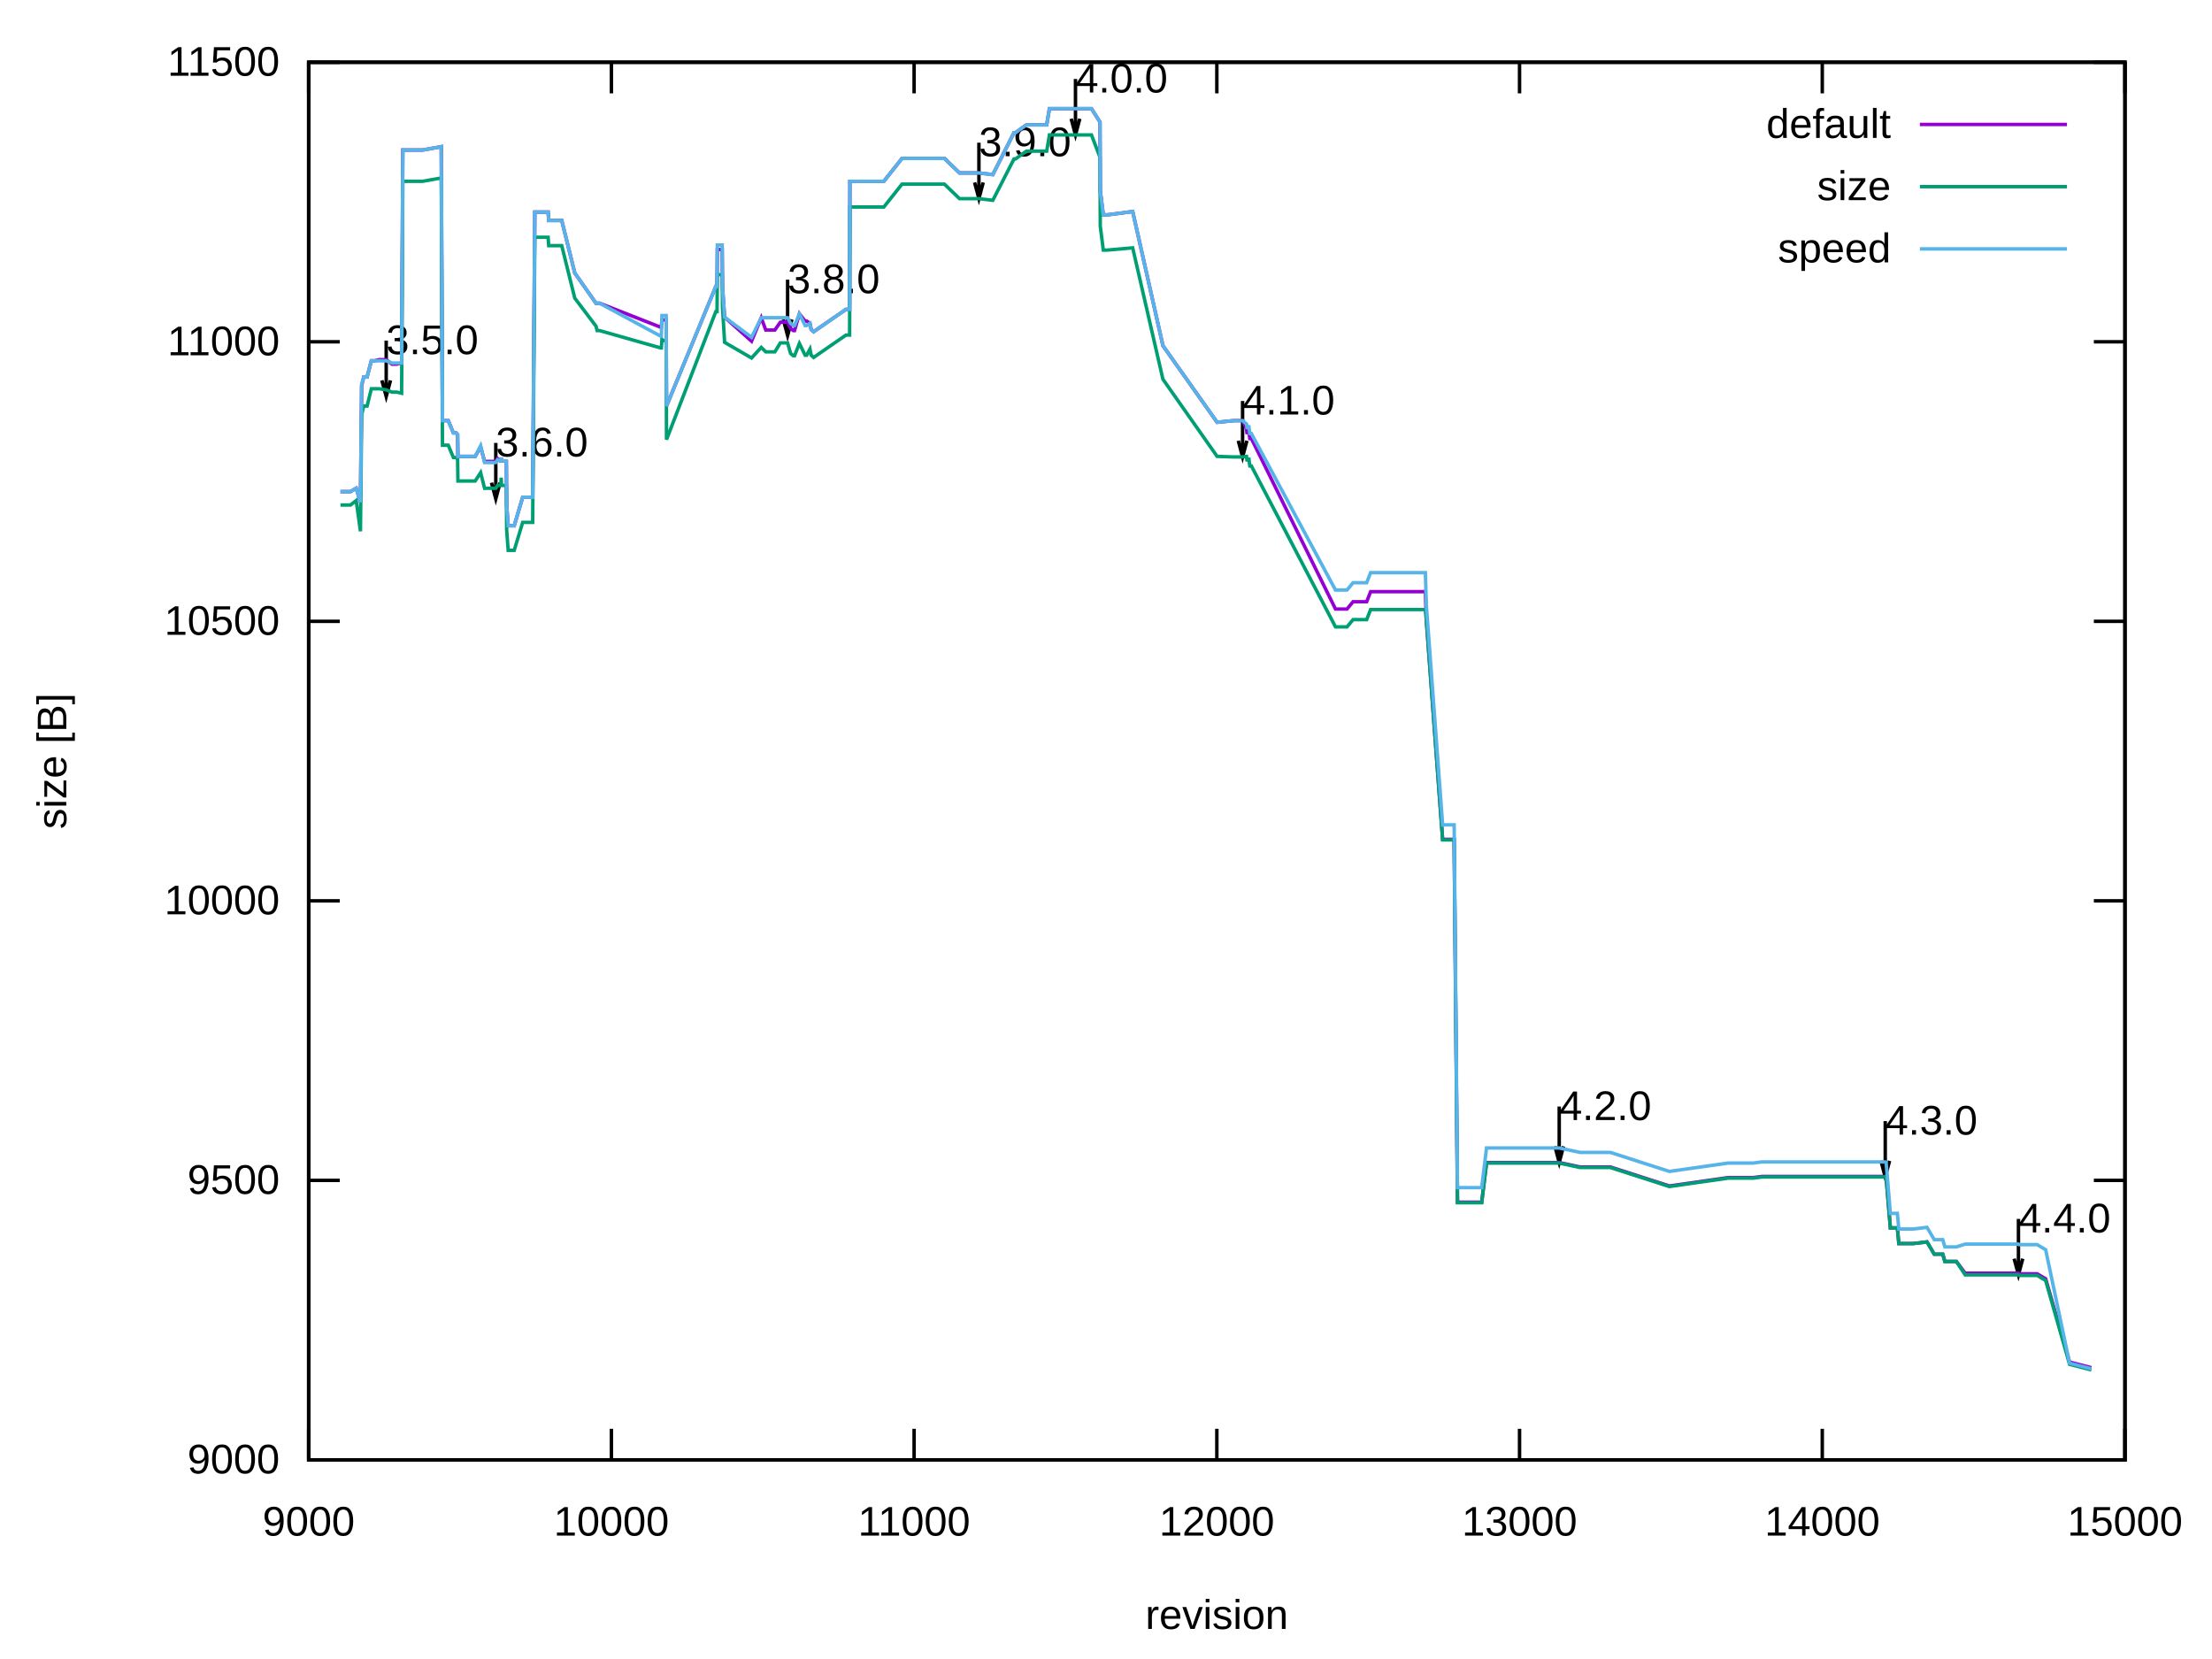
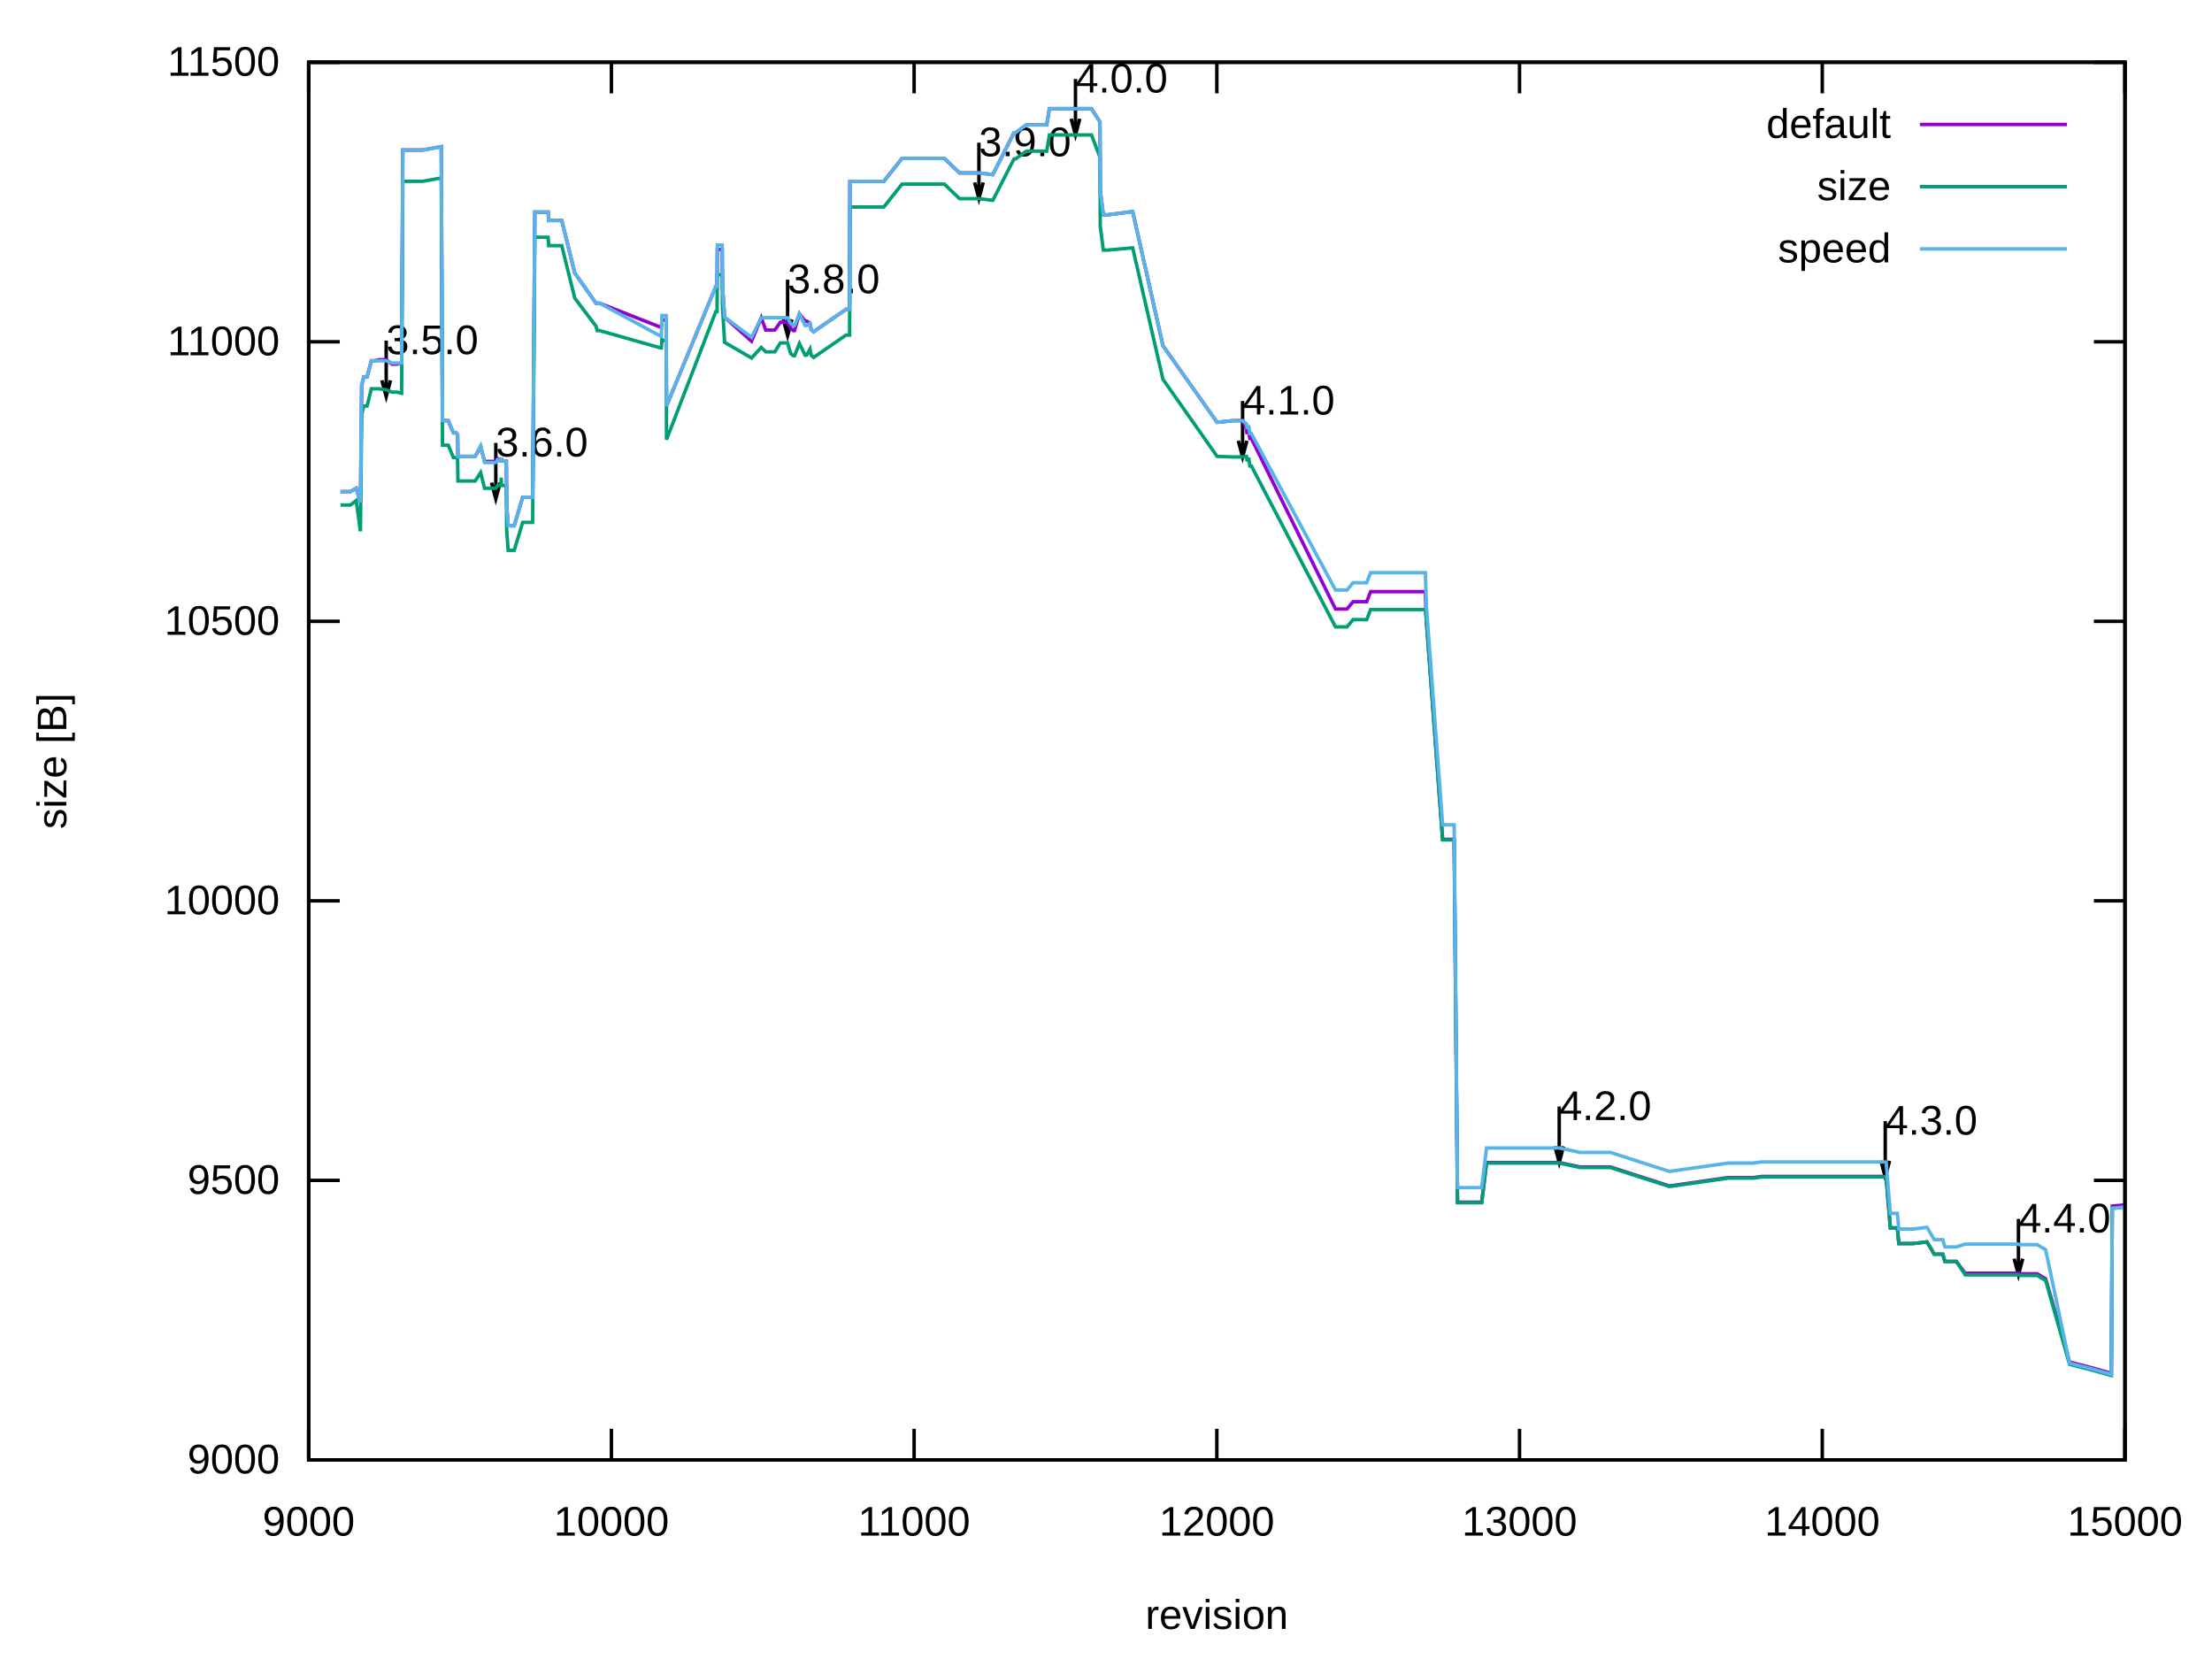
<svg xmlns="http://www.w3.org/2000/svg" xmlns:xlink="http://www.w3.org/1999/xlink" width="640" height="480" viewBox="0 0 640 480">
  <g id="gnuplot_canvas">
    <rect x="0" y="0" width="640" height="480" fill="none" />
    <defs>
      <circle id="gpDot" r="0.5" stroke-width="0.5" stroke="currentColor" />
      <path id="gpPt0" stroke-width="0.222" stroke="currentColor" d="M-1,0 h2 M0,-1 v2" />
      <path id="gpPt1" stroke-width="0.222" stroke="currentColor" d="M-1,-1 L1,1 M1,-1 L-1,1" />
      <path id="gpPt2" stroke-width="0.222" stroke="currentColor" d="M-1,0 L1,0 M0,-1 L0,1 M-1,-1 L1,1 M-1,1 L1,-1" />
      <rect id="gpPt3" stroke-width="0.222" stroke="currentColor" x="-1" y="-1" width="2" height="2" />
      <rect id="gpPt4" stroke-width="0.222" stroke="currentColor" fill="currentColor" x="-1" y="-1" width="2" height="2" />
      <circle id="gpPt5" stroke-width="0.222" stroke="currentColor" cx="0" cy="0" r="1" />
      <use xlink:href="#gpPt5" id="gpPt6" fill="currentColor" stroke="none" />
      <path id="gpPt7" stroke-width="0.222" stroke="currentColor" d="M0,-1.33 L-1.33,0.67 L1.33,0.67 z" />
      <use xlink:href="#gpPt7" id="gpPt8" fill="currentColor" stroke="none" />
      <use xlink:href="#gpPt7" id="gpPt9" stroke="currentColor" transform="rotate(180)" />
      <use xlink:href="#gpPt9" id="gpPt10" fill="currentColor" stroke="none" />
      <use xlink:href="#gpPt3" id="gpPt11" stroke="currentColor" transform="rotate(45)" />
      <use xlink:href="#gpPt11" id="gpPt12" fill="currentColor" stroke="none" />
      <path id="gpPt13" stroke-width="0.222" stroke="currentColor" d="M0,1.330 L1.265,0.411 L0.782,-1.067 L-0.782,-1.076 L-1.265,0.411 z" />
      <use xlink:href="#gpPt13" id="gpPt14" fill="currentColor" stroke="none" />
      <filter id="textbox" filterUnits="objectBoundingBox" x="0" y="0" height="1" width="1">
        <feFlood flood-color="white" flood-opacity="1" result="bgnd" />
        <feComposite in="SourceGraphic" in2="bgnd" operator="atop" />
      </filter>
      <filter id="greybox" filterUnits="objectBoundingBox" x="0" y="0" height="1" width="1">
        <feFlood flood-color="lightgrey" flood-opacity="1" result="grey" />
        <feComposite in="SourceGraphic" in2="grey" operator="atop" />
      </filter>
    </defs>
    <g fill="none" color="white" stroke="currentColor" stroke-width="1.00" stroke-linecap="butt" stroke-linejoin="miter">
</g>
    <g fill="none" color="black" stroke="currentColor" stroke-width="1.00" stroke-linecap="butt" stroke-linejoin="miter">
      <path stroke="black" d="M89.31,422.40 L98.31,422.40 M614.82,422.40 L605.82,422.40  " />
      <g transform="translate(80.92,426.30)" stroke="none" fill="black" font-family="Arial" font-size="12.00" text-anchor="end">
        <text>
          <tspan font-family="Arial"> 9000</tspan>
        </text>
      </g>
    </g>
    <g fill="none" color="black" stroke="currentColor" stroke-width="1.00" stroke-linecap="butt" stroke-linejoin="miter">
      <path stroke="black" d="M89.31,341.52 L98.31,341.52 M614.82,341.52 L605.82,341.52  " />
      <g transform="translate(80.92,345.42)" stroke="none" fill="black" font-family="Arial" font-size="12.00" text-anchor="end">
        <text>
          <tspan font-family="Arial"> 9500</tspan>
        </text>
      </g>
    </g>
    <g fill="none" color="black" stroke="currentColor" stroke-width="1.00" stroke-linecap="butt" stroke-linejoin="miter">
      <path stroke="black" d="M89.31,260.64 L98.31,260.64 M614.82,260.64 L605.82,260.64  " />
      <g transform="translate(80.92,264.54)" stroke="none" fill="black" font-family="Arial" font-size="12.00" text-anchor="end">
        <text>
          <tspan font-family="Arial"> 10000</tspan>
        </text>
      </g>
    </g>
    <g fill="none" color="black" stroke="currentColor" stroke-width="1.00" stroke-linecap="butt" stroke-linejoin="miter">
      <path stroke="black" d="M89.31,179.77 L98.31,179.77 M614.82,179.77 L605.82,179.77  " />
      <g transform="translate(80.92,183.67)" stroke="none" fill="black" font-family="Arial" font-size="12.00" text-anchor="end">
        <text>
          <tspan font-family="Arial"> 10500</tspan>
        </text>
      </g>
    </g>
    <g fill="none" color="black" stroke="currentColor" stroke-width="1.00" stroke-linecap="butt" stroke-linejoin="miter">
      <path stroke="black" d="M89.31,98.89 L98.31,98.89 M614.82,98.89 L605.82,98.89  " />
      <g transform="translate(80.92,102.79)" stroke="none" fill="black" font-family="Arial" font-size="12.00" text-anchor="end">
        <text>
          <tspan font-family="Arial"> 11000</tspan>
        </text>
      </g>
    </g>
    <g fill="none" color="black" stroke="currentColor" stroke-width="1.00" stroke-linecap="butt" stroke-linejoin="miter">
      <path stroke="black" d="M89.31,18.01 L98.31,18.01 M614.82,18.01 L605.82,18.01  " />
      <g transform="translate(80.92,21.91)" stroke="none" fill="black" font-family="Arial" font-size="12.00" text-anchor="end">
        <text>
          <tspan font-family="Arial"> 11500</tspan>
        </text>
      </g>
    </g>
    <g fill="none" color="black" stroke="currentColor" stroke-width="1.00" stroke-linecap="butt" stroke-linejoin="miter">
      <path stroke="black" d="M89.31,422.40 L89.31,413.40 M89.31,18.01 L89.31,27.01  " />
      <g transform="translate(89.31,444.30)" stroke="none" fill="black" font-family="Arial" font-size="12.00" text-anchor="middle">
        <text>
          <tspan font-family="Arial"> 9000</tspan>
        </text>
      </g>
    </g>
    <g fill="none" color="black" stroke="currentColor" stroke-width="1.00" stroke-linecap="butt" stroke-linejoin="miter">
      <path stroke="black" d="M176.90,422.40 L176.90,413.40 M176.90,18.01 L176.90,27.01  " />
      <g transform="translate(176.90,444.30)" stroke="none" fill="black" font-family="Arial" font-size="12.00" text-anchor="middle">
        <text>
          <tspan font-family="Arial"> 10000</tspan>
        </text>
      </g>
    </g>
    <g fill="none" color="black" stroke="currentColor" stroke-width="1.00" stroke-linecap="butt" stroke-linejoin="miter">
      <path stroke="black" d="M264.48,422.40 L264.48,413.40 M264.48,18.01 L264.48,27.01  " />
      <g transform="translate(264.48,444.30)" stroke="none" fill="black" font-family="Arial" font-size="12.00" text-anchor="middle">
        <text>
          <tspan font-family="Arial"> 11000</tspan>
        </text>
      </g>
    </g>
    <g fill="none" color="black" stroke="currentColor" stroke-width="1.00" stroke-linecap="butt" stroke-linejoin="miter">
      <path stroke="black" d="M352.07,422.40 L352.07,413.40 M352.07,18.01 L352.07,27.01  " />
      <g transform="translate(352.07,444.30)" stroke="none" fill="black" font-family="Arial" font-size="12.00" text-anchor="middle">
        <text>
          <tspan font-family="Arial"> 12000</tspan>
        </text>
      </g>
    </g>
    <g fill="none" color="black" stroke="currentColor" stroke-width="1.00" stroke-linecap="butt" stroke-linejoin="miter">
      <path stroke="black" d="M439.65,422.40 L439.65,413.40 M439.65,18.01 L439.65,27.01  " />
      <g transform="translate(439.65,444.30)" stroke="none" fill="black" font-family="Arial" font-size="12.00" text-anchor="middle">
        <text>
          <tspan font-family="Arial"> 13000</tspan>
        </text>
      </g>
    </g>
    <g fill="none" color="black" stroke="currentColor" stroke-width="1.00" stroke-linecap="butt" stroke-linejoin="miter">
      <path stroke="black" d="M527.24,422.40 L527.24,413.40 M527.24,18.01 L527.24,27.01  " />
      <g transform="translate(527.24,444.30)" stroke="none" fill="black" font-family="Arial" font-size="12.00" text-anchor="middle">
        <text>
          <tspan font-family="Arial"> 14000</tspan>
        </text>
      </g>
    </g>
    <g fill="none" color="black" stroke="currentColor" stroke-width="1.00" stroke-linecap="butt" stroke-linejoin="miter">
      <path stroke="black" d="M614.82,422.40 L614.82,413.40 M614.82,18.01 L614.82,27.01  " />
      <g transform="translate(614.82,444.30)" stroke="none" fill="black" font-family="Arial" font-size="12.00" text-anchor="middle">
        <text>
          <tspan font-family="Arial"> 15000</tspan>
        </text>
      </g>
    </g>
    <g fill="none" color="black" stroke="currentColor" stroke-width="1.00" stroke-linecap="butt" stroke-linejoin="miter">
</g>
    <g fill="none" color="black" stroke="currentColor" stroke-width="1.00" stroke-linecap="butt" stroke-linejoin="miter">
      <path stroke="black" d="M89.31,18.01 L89.31,422.40 L614.82,422.40 L614.82,18.01 L89.31,18.01 Z  " />
      <g transform="translate(111.73,102.46)" stroke="none" fill="black" font-family="Arial" font-size="12.00" text-anchor="start">
        <text>
          <tspan font-family="Arial">3.5.0</tspan>
        </text>
      </g>
      <g transform="translate(143.44,132.07)" stroke="none" fill="black" font-family="Arial" font-size="12.00" text-anchor="start">
        <text>
          <tspan font-family="Arial">3.6.0</tspan>
        </text>
      </g>
      <g transform="translate(227.87,84.83)" stroke="none" fill="black" font-family="Arial" font-size="12.00" text-anchor="start">
        <text>
          <tspan font-family="Arial">3.8.0</tspan>
        </text>
      </g>
      <g transform="translate(283.22,45.20)" stroke="none" fill="black" font-family="Arial" font-size="12.00" text-anchor="start">
        <text>
          <tspan font-family="Arial">3.9.0</tspan>
        </text>
      </g>
      <g transform="translate(311.16,26.76)" stroke="none" fill="black" font-family="Arial" font-size="12.00" text-anchor="start">
        <text>
          <tspan font-family="Arial">4.0.0</tspan>
        </text>
      </g>
      <g transform="translate(359.51,119.93)" stroke="none" fill="black" font-family="Arial" font-size="12.00" text-anchor="start">
        <text>
          <tspan font-family="Arial">4.1.0</tspan>
        </text>
      </g>
      <g transform="translate(451.12,324.07)" stroke="none" fill="black" font-family="Arial" font-size="12.00" text-anchor="start">
        <text>
          <tspan font-family="Arial">4.2.0</tspan>
        </text>
      </g>
      <g transform="translate(545.45,328.28)" stroke="none" fill="black" font-family="Arial" font-size="12.00" text-anchor="start">
        <text>
          <tspan font-family="Arial">4.3.0</tspan>
        </text>
      </g>
      <g transform="translate(583.99,356.58)" stroke="none" fill="black" font-family="Arial" font-size="12.00" text-anchor="start">
        <text>
          <tspan font-family="Arial">4.4.0</tspan>
        </text>
      </g>
    </g>
    <g fill="none" color="black" stroke="currentColor" stroke-width="1.00" stroke-linecap="butt" stroke-linejoin="miter">
      <path stroke="black" d="M110.49,110.05 L111.74,114.73 L112.99,110.05 M111.74,98.55 L111.74,114.73  " />
    </g>
    <g fill="none" color="black" stroke="currentColor" stroke-width="1.00" stroke-linecap="butt" stroke-linejoin="miter">
      <path stroke="black" d="M142.20,139.65 L143.45,144.33 L144.70,139.65 M143.45,128.16 L143.45,144.33  " />
    </g>
    <g fill="none" color="black" stroke="currentColor" stroke-width="1.00" stroke-linecap="butt" stroke-linejoin="miter">
      <path stroke="black" d="M226.63,92.42 L227.88,97.10 L229.13,92.42 M227.88,80.92 L227.88,97.10  " />
    </g>
    <g fill="none" color="black" stroke="currentColor" stroke-width="1.00" stroke-linecap="butt" stroke-linejoin="miter">
      <path stroke="black" d="M281.98,52.79 L283.23,57.47 L284.48,52.79 M283.23,41.29 L283.23,57.47  " />
    </g>
    <g fill="none" color="black" stroke="currentColor" stroke-width="1.00" stroke-linecap="butt" stroke-linejoin="miter">
      <path stroke="black" d="M309.92,34.35 L311.17,39.03 L312.42,34.35 M311.17,22.85 L311.17,39.03  " />
    </g>
    <g fill="none" color="black" stroke="currentColor" stroke-width="1.00" stroke-linecap="butt" stroke-linejoin="miter">
      <path stroke="black" d="M358.27,127.52 L359.52,132.20 L360.77,127.52 M359.52,116.02 L359.52,132.20  " />
    </g>
    <g fill="none" color="black" stroke="currentColor" stroke-width="1.00" stroke-linecap="butt" stroke-linejoin="miter">
      <path stroke="black" d="M449.88,331.66 L451.13,336.34 L452.38,331.66 M451.13,320.16 L451.13,336.34  " />
    </g>
    <g fill="none" color="black" stroke="currentColor" stroke-width="1.00" stroke-linecap="butt" stroke-linejoin="miter">
      <path stroke="black" d="M544.21,335.86 L545.46,340.54 L546.71,335.86 M545.46,324.37 L545.46,340.54  " />
    </g>
    <g fill="none" color="black" stroke="currentColor" stroke-width="1.00" stroke-linecap="butt" stroke-linejoin="miter">
      <path stroke="black" d="M582.75,364.17 L584.00,368.85 L585.25,364.17 M584.00,352.67 L584.00,368.85  " />
    </g>
    <g fill="none" color="black" stroke="currentColor" stroke-width="1.00" stroke-linecap="butt" stroke-linejoin="miter">
</g>
    <g id="gnuplot_plot_1">
      <g fill="none" color="black" stroke="currentColor" stroke-width="1.00" stroke-linecap="butt" stroke-linejoin="miter">
        <g transform="translate(547.09,39.91)" stroke="none" fill="black" font-family="Arial" font-size="12.00" text-anchor="end">
          <text>
            <tspan font-family="Arial">default</tspan>
          </text>
        </g>
      </g>
      <g fill="none" color="black" stroke="currentColor" stroke-width="1.00" stroke-linecap="butt" stroke-linejoin="miter">
-         <path stroke="rgb(148,   0, 211)" d="M555.48,36.01 L598.04,36.01 M98.51,142.24 L99.82,142.24 L100.17,142.24 L100.43,142.24 L101.40,142.24 L103.06,141.27   L104.29,145.31 L104.64,111.50 L105.25,109.08 L105.69,109.08 L106.04,109.08 L106.21,109.08 L107.44,104.39 L107.53,104.39   L108.40,104.39 L109.72,104.06 L111.73,104.06 L113.40,105.36 L114.80,105.36 L116.20,105.03 L116.55,43.41 L117.25,43.41   L120.32,43.41 L122.24,43.41 L127.67,42.44 L128.02,121.70 L128.29,121.70 L128.90,121.70 L129.69,121.70 L131.18,125.25   L131.96,125.25 L132.40,125.74 L132.49,132.05 L132.93,132.05 L134.94,132.05 L136.61,132.05 L137.48,132.05 L139.06,129.30   L140.20,133.50 L140.90,133.50 L141.51,133.50 L141.95,133.50 L142.04,133.50 L142.12,133.50 L142.21,133.50 L143.44,133.50   L143.96,132.70 L144.66,133.34 L144.93,133.34 L145.01,132.37 L145.10,133.34 L145.19,133.34 L145.36,133.34 L145.80,133.34   L145.89,133.34 L146.15,133.34 L146.33,133.50 L146.50,133.50 L146.59,146.12 L147.03,152.11 L147.29,152.11 L147.47,152.11   L147.55,152.11 L147.64,152.11 L148.78,152.11 L151.23,143.86 L153.25,143.86 L154.12,143.86 L154.74,61.36 L155.09,61.36   L155.96,61.36 L156.22,61.36 L156.31,61.36 L156.40,61.36 L156.49,61.36 L157.01,61.36 L157.98,61.36 L158.50,61.36   L158.59,61.36 L158.76,63.79 L159.12,63.79 L159.64,63.79 L159.99,63.79 L160.08,63.79 L160.69,63.79 L160.95,63.79   L161.04,63.79 L161.13,63.79 L162.01,63.79 L162.18,63.79 L162.53,63.79 L166.30,78.99 L172.43,87.73 L172.78,87.73   L172.95,87.73 L173.04,87.73 L173.48,87.73 L191.17,94.68 L191.35,94.68 L191.52,92.58 L192.13,92.58 L192.75,92.58   L192.84,117.49 L207.11,82.87 L207.46,82.87 L207.55,72.20 L208.95,72.20 L209.04,83.04 L209.65,91.77 L217.45,98.73   L220.25,91.93 L221.56,95.49 L224.19,95.49 L225.77,93.23 L227.87,93.23 L228.75,95.01 L229.53,95.65 L229.88,95.65   L231.29,90.80 L232.95,92.90 L233.39,92.90 L234.35,93.55 L234.70,95.33 L235.40,95.98 L244.77,89.51 L245.39,89.51   L245.74,89.51 L245.82,89.51 L245.91,52.46 L246.09,52.46 L246.96,52.46 L255.72,52.46 L260.98,45.83 L262.20,45.83   L272.10,45.83 L273.24,45.83 L277.62,50.04 L283.22,50.04 L287.25,50.52 L293.38,38.39 L293.82,38.39 L296.97,36.13   L302.58,36.13 L302.84,36.13 L303.63,31.44 L308.89,31.44 L309.06,31.44 L311.16,31.44 L315.80,31.44 L318.26,35.32   L318.34,55.21 L319.22,62.17 L319.66,62.17 L319.75,62.17 L320.27,62.17 L320.36,62.17 L327.72,61.20 L336.47,100.02   L352.15,122.18 L356.97,121.70 L359.51,121.70 L360.65,124.12 L360.82,125.58 L361.00,124.93 L361.35,124.93 L361.61,126.87   L362.05,126.87 L386.40,176.21 L388.41,176.21 L389.73,176.21 L391.48,174.10 L392.70,174.10 L394.81,174.10 L395.42,174.10   L396.56,171.19 L408.29,171.19 L411.01,171.19 L412.41,171.19 L412.67,179.12 L417.40,242.85 L420.73,242.85 L421.70,347.83   L424.50,347.83 L427.56,347.83 L428.70,347.83 L430.10,336.35 L430.89,336.35 L436.93,336.35 L451.12,336.35 L457.17,337.64   L465.93,337.64 L483.00,343.14 L500.00,340.71 L500.87,340.71 L501.75,340.71 L505.16,340.71 L507.27,340.71 L509.72,340.39   L518.48,340.39 L527.24,340.39 L543.35,340.39 L545.45,340.39 L545.72,340.55 L546.94,355.27 L547.82,355.27 L548.08,355.27   L548.78,355.27 L548.96,355.27 L549.39,359.80 L553.51,359.80 L557.54,359.32 L559.64,362.87 L562.09,362.87 L562.71,364.98   L566.04,364.98 L568.58,368.37 L571.90,368.37 L573.48,368.37 L583.99,368.37 L584.17,368.54 L589.42,368.54 L591.87,369.99   L598.79,394.09 L605.10,395.71  " />
+         <path stroke="rgb(148,   0, 211)" d="M555.48,36.01 L598.04,36.01 M98.51,142.24 L99.82,142.24 L100.17,142.24 L100.43,142.24 L101.40,142.24 L103.06,141.27   L104.29,145.31 L104.64,111.50 L105.25,109.08 L105.69,109.08 L106.04,109.08 L106.21,109.08 L107.44,104.39 L107.53,104.39   L108.40,104.39 L109.72,104.06 L111.73,104.06 L113.40,105.36 L114.80,105.36 L116.20,105.03 L116.55,43.41 L117.25,43.41   L120.32,43.41 L122.24,43.41 L127.67,42.44 L128.02,121.70 L128.29,121.70 L128.90,121.70 L129.69,121.70 L131.18,125.25   L131.96,125.25 L132.40,125.74 L132.49,132.05 L132.93,132.05 L134.94,132.05 L136.61,132.05 L137.48,132.05 L139.06,129.30   L140.20,133.50 L140.90,133.50 L141.51,133.50 L141.95,133.50 L142.04,133.50 L142.12,133.50 L142.21,133.50 L143.44,133.50   L143.96,132.70 L144.66,133.34 L144.93,133.34 L145.01,132.37 L145.10,133.34 L145.19,133.34 L145.36,133.34 L145.80,133.34   L145.89,133.34 L146.15,133.34 L146.33,133.50 L146.50,133.50 L146.59,146.12 L147.03,152.11 L147.29,152.11 L147.47,152.11   L147.55,152.11 L147.64,152.11 L148.78,152.11 L151.23,143.86 L153.25,143.86 L154.12,143.86 L154.74,61.36 L155.09,61.36   L155.96,61.36 L156.22,61.36 L156.31,61.36 L156.40,61.36 L156.49,61.36 L157.01,61.36 L157.98,61.36 L158.50,61.36   L158.59,61.36 L158.76,63.79 L159.12,63.79 L159.64,63.79 L159.99,63.79 L160.08,63.79 L160.69,63.79 L160.95,63.79   L161.04,63.79 L161.13,63.79 L162.01,63.79 L162.18,63.79 L162.53,63.79 L166.30,78.99 L172.43,87.73 L172.78,87.73   L172.95,87.73 L173.04,87.73 L173.48,87.73 L191.17,94.68 L191.35,94.68 L191.52,92.58 L192.13,92.58 L192.75,92.58   L192.84,117.49 L207.11,82.87 L207.46,82.87 L207.55,72.20 L208.95,72.20 L209.04,83.04 L209.65,91.77 L217.45,98.73   L220.25,91.93 L221.56,95.49 L224.19,95.49 L225.77,93.23 L227.87,93.23 L228.75,95.01 L229.53,95.65 L229.88,95.65   L231.29,90.80 L232.95,92.90 L233.39,92.90 L234.35,93.55 L234.70,95.33 L235.40,95.98 L244.77,89.51 L245.39,89.51   L245.74,89.51 L245.82,89.51 L245.91,52.46 L246.09,52.46 L246.96,52.46 L255.72,52.46 L260.98,45.83 L262.20,45.83   L272.10,45.83 L273.24,45.83 L277.62,50.04 L283.22,50.04 L287.25,50.52 L293.38,38.39 L293.82,38.39 L296.97,36.13   L302.58,36.13 L302.84,36.13 L303.63,31.44 L308.89,31.44 L309.06,31.44 L311.16,31.44 L315.80,31.44 L318.26,35.32   L318.34,55.21 L319.22,62.17 L319.66,62.17 L319.75,62.17 L320.27,62.17 L320.36,62.17 L327.72,61.20 L336.47,100.02   L352.15,122.18 L356.97,121.70 L359.51,121.70 L360.65,124.12 L360.82,125.58 L361.00,124.93 L361.35,124.93 L361.61,126.87   L362.05,126.87 L386.40,176.21 L388.41,176.21 L389.73,176.21 L391.48,174.10 L392.70,174.10 L394.81,174.10 L395.42,174.10   L396.56,171.19 L408.29,171.19 L411.01,171.19 L412.41,171.19 L412.67,179.12 L417.40,242.85 L420.73,242.85 L421.70,347.83   L424.50,347.83 L427.56,347.83 L428.70,347.83 L430.10,336.35 L430.89,336.35 L436.93,336.35 L451.12,336.35 L457.17,337.64   L465.93,337.64 L483.00,343.14 L500.00,340.71 L500.87,340.71 L501.75,340.71 L505.16,340.71 L507.27,340.71 L509.72,340.39   L518.48,340.39 L527.24,340.39 L543.35,340.39 L545.45,340.39 L545.72,340.55 L546.94,355.27 L547.82,355.27 L548.08,355.27   L548.78,355.27 L548.96,355.27 L549.39,359.80 L553.51,359.80 L557.54,359.32 L559.64,362.87 L562.09,362.87 L562.71,364.98   L566.04,364.98 L568.58,368.37 L571.90,368.37 L573.48,368.37 L583.99,368.37 L584.17,368.54 L589.42,368.54 L591.87,369.99   L598.79,394.09 L605.10,395.71 L610.88,397.33 L611.14,348.96 L614.47,348.64  " />
      </g>
    </g>
    <g id="gnuplot_plot_2">
      <g fill="none" color="black" stroke="currentColor" stroke-width="1.00" stroke-linecap="butt" stroke-linejoin="miter">
        <g transform="translate(547.09,57.91)" stroke="none" fill="black" font-family="Arial" font-size="12.00" text-anchor="end">
          <text>
            <tspan font-family="Arial">size</tspan>
          </text>
        </g>
      </g>
      <g fill="none" color="black" stroke="currentColor" stroke-width="1.00" stroke-linecap="butt" stroke-linejoin="miter">
-         <path stroke="rgb(  0, 158, 115)" d="M555.48,54.01 L598.04,54.01 M98.51,146.12 L99.82,146.12 L100.17,146.12 L100.43,146.12 L101.40,146.12 L103.06,144.83   L104.29,153.72 L104.64,119.92 L105.25,117.49 L105.69,117.49 L106.04,117.49 L106.21,117.49 L107.44,112.48 L107.53,112.48   L108.40,112.48 L109.72,112.48 L111.73,112.80 L113.40,113.45 L114.80,113.45 L116.20,113.77 L116.55,52.46 L117.25,52.46   L120.32,52.46 L122.24,52.46 L127.67,51.49 L128.02,128.81 L128.29,128.81 L128.90,128.81 L129.69,128.81 L131.18,132.37   L131.96,132.37 L132.40,132.86 L132.49,139.17 L132.93,139.17 L134.94,139.17 L136.61,139.17 L137.48,139.17 L139.06,136.74   L140.20,141.27 L140.90,141.27 L141.51,141.27 L141.95,141.27 L142.04,141.27 L142.12,141.27 L142.21,141.27 L143.44,141.27   L143.96,140.46 L144.66,140.46 L144.93,140.46 L145.01,138.19 L145.10,140.46 L145.19,140.46 L145.36,140.46 L145.80,140.46   L145.89,140.46 L146.15,140.46 L146.33,140.62 L146.50,140.62 L146.59,153.24 L147.03,159.22 L147.29,159.22 L147.47,159.22   L147.55,159.22 L147.64,159.22 L148.78,159.22 L151.23,151.14 L153.25,151.14 L154.12,151.14 L154.74,68.64 L155.09,68.64   L155.96,68.64 L156.22,68.64 L156.31,68.64 L156.40,68.64 L156.49,68.64 L157.01,68.64 L157.98,68.64 L158.50,68.64   L158.59,68.64 L158.76,71.07 L159.12,71.07 L159.64,71.07 L159.99,71.07 L160.08,71.07 L160.69,71.07 L160.95,71.07   L161.04,71.07 L161.13,71.07 L162.01,71.07 L162.18,71.07 L162.53,71.07 L166.30,86.27 L172.43,94.36 L172.78,95.65   L172.95,95.65 L173.04,95.65 L173.48,95.65 L191.17,100.67 L191.35,100.67 L191.52,98.24 L192.13,98.56 L192.75,98.56   L192.84,127.20 L207.11,90.15 L207.46,90.15 L207.55,79.48 L208.95,79.48 L209.04,88.86 L209.65,99.05 L217.45,103.58   L220.25,100.51 L221.56,101.80 L224.19,101.80 L225.77,99.21 L227.87,99.21 L228.75,102.28 L229.53,102.93 L229.88,102.93   L231.29,99.37 L232.95,102.77 L233.39,102.77 L234.35,100.99 L234.70,102.77 L235.40,103.42 L244.77,96.95 L245.39,96.95   L245.74,96.95 L245.82,96.95 L245.91,59.90 L246.09,59.90 L246.96,59.90 L255.72,59.90 L260.98,53.27 L262.20,53.27   L272.10,53.27 L273.24,53.27 L277.62,57.48 L283.22,57.48 L287.25,57.96 L293.38,45.99 L293.82,45.99 L296.97,43.73   L302.58,43.73 L302.84,43.73 L303.63,39.04 L308.89,39.04 L309.06,39.04 L311.16,39.04 L315.80,39.04 L318.26,45.51   L318.34,65.40 L319.22,72.36 L319.66,72.36 L319.75,72.36 L320.27,72.36 L320.36,72.36 L327.72,71.71 L336.47,109.73   L352.15,132.05 L356.97,132.21 L359.51,132.21 L360.65,132.05 L360.82,133.50 L361.00,132.86 L361.35,132.86 L361.61,134.80   L362.05,134.80 L386.40,181.38 L388.41,181.38 L389.73,181.38 L391.48,179.28 L392.70,179.28 L394.81,179.28 L395.42,179.28   L396.56,176.37 L408.29,176.37 L411.01,176.37 L412.41,176.37 L412.67,179.28 L417.40,243.01 L420.73,243.01 L421.70,347.99   L424.50,347.99 L427.56,347.99 L428.70,347.99 L430.10,336.51 L430.89,336.51 L436.93,336.51 L451.12,336.51 L457.17,337.80   L465.93,337.80 L483.00,343.30 L500.00,340.87 L500.87,340.87 L501.75,340.87 L505.16,340.87 L507.27,340.87 L509.72,340.55   L518.48,340.55 L527.24,340.55 L543.35,340.55 L545.45,340.55 L545.72,340.71 L546.94,355.27 L547.82,355.27 L548.08,355.27   L548.78,355.27 L548.96,355.27 L549.39,359.80 L553.51,359.80 L557.54,359.32 L559.64,362.87 L562.09,362.87 L562.71,364.98   L566.04,364.98 L568.58,368.86 L571.90,368.86 L573.48,368.86 L583.99,368.86 L584.17,369.02 L589.42,369.02 L591.87,370.48   L598.79,394.74 L605.10,396.36  " />
+         <path stroke="rgb(  0, 158, 115)" d="M555.48,54.01 L598.04,54.01 M98.51,146.12 L99.82,146.12 L100.17,146.12 L100.43,146.12 L101.40,146.12 L103.06,144.83   L104.29,153.72 L104.64,119.92 L105.25,117.49 L105.69,117.49 L106.04,117.49 L106.21,117.49 L107.44,112.48 L107.53,112.48   L108.40,112.48 L109.72,112.48 L111.73,112.80 L113.40,113.45 L114.80,113.45 L116.20,113.77 L116.55,52.46 L117.25,52.46   L120.32,52.46 L122.24,52.46 L127.67,51.49 L128.02,128.81 L128.29,128.81 L128.90,128.81 L129.69,128.81 L131.18,132.37   L131.96,132.37 L132.40,132.86 L132.49,139.17 L132.93,139.17 L134.94,139.17 L136.61,139.17 L137.48,139.17 L139.06,136.74   L140.20,141.27 L140.90,141.27 L141.51,141.27 L141.95,141.27 L142.04,141.27 L142.12,141.27 L142.21,141.27 L143.44,141.27   L143.96,140.46 L144.66,140.46 L144.93,140.46 L145.01,138.19 L145.10,140.46 L145.19,140.46 L145.36,140.46 L145.80,140.46   L145.89,140.46 L146.15,140.46 L146.33,140.62 L146.50,140.62 L146.59,153.24 L147.03,159.22 L147.29,159.22 L147.47,159.22   L147.55,159.22 L147.64,159.22 L148.78,159.22 L151.23,151.14 L153.25,151.14 L154.12,151.14 L154.74,68.64 L155.09,68.64   L155.96,68.64 L156.22,68.64 L156.31,68.64 L156.40,68.64 L156.49,68.64 L157.01,68.64 L157.98,68.64 L158.50,68.64   L158.59,68.64 L158.76,71.07 L159.12,71.07 L159.64,71.07 L159.99,71.07 L160.08,71.07 L160.69,71.07 L160.95,71.07   L161.04,71.07 L161.13,71.07 L162.01,71.07 L162.18,71.07 L162.53,71.07 L166.30,86.27 L172.43,94.36 L172.78,95.65   L172.95,95.65 L173.04,95.65 L173.48,95.65 L191.17,100.67 L191.35,100.67 L191.52,98.24 L192.13,98.56 L192.75,98.56   L192.84,127.20 L207.11,90.15 L207.46,90.15 L207.55,79.48 L208.95,79.48 L209.04,88.86 L209.65,99.05 L217.45,103.58   L220.25,100.51 L221.56,101.80 L224.19,101.80 L225.77,99.21 L227.87,99.21 L228.75,102.28 L229.53,102.93 L229.88,102.93   L231.29,99.37 L232.95,102.77 L233.39,102.77 L234.35,100.99 L234.70,102.77 L235.40,103.42 L244.77,96.95 L245.39,96.95   L245.74,96.95 L245.82,96.95 L245.91,59.90 L246.09,59.90 L246.96,59.90 L255.72,59.90 L260.98,53.27 L262.20,53.27   L272.10,53.27 L273.24,53.27 L277.62,57.48 L283.22,57.48 L287.25,57.96 L293.38,45.99 L293.82,45.99 L296.97,43.73   L302.58,43.73 L302.84,43.73 L303.63,39.04 L308.89,39.04 L309.06,39.04 L311.16,39.04 L315.80,39.04 L318.26,45.51   L318.34,65.40 L319.22,72.36 L319.66,72.36 L319.75,72.36 L320.27,72.36 L320.36,72.36 L327.72,71.71 L336.47,109.73   L352.15,132.05 L356.97,132.21 L359.51,132.21 L360.65,132.05 L360.82,133.50 L361.00,132.86 L361.35,132.86 L361.61,134.80   L362.05,134.80 L386.40,181.38 L388.41,181.38 L389.73,181.38 L391.48,179.28 L392.70,179.28 L394.81,179.28 L395.42,179.28   L396.56,176.37 L408.29,176.37 L411.01,176.37 L412.41,176.37 L412.67,179.28 L417.40,243.01 L420.73,243.01 L421.70,347.99   L424.50,347.99 L427.56,347.99 L428.70,347.99 L430.10,336.51 L430.89,336.51 L436.93,336.51 L451.12,336.51 L457.17,337.80   L465.93,337.80 L483.00,343.30 L500.00,340.87 L500.87,340.87 L501.75,340.87 L505.16,340.87 L507.27,340.87 L509.72,340.55   L518.48,340.55 L527.24,340.55 L543.35,340.55 L545.45,340.55 L545.72,340.71 L546.94,355.27 L547.82,355.27 L548.08,355.27   L548.78,355.27 L548.96,355.27 L549.39,359.80 L553.51,359.80 L557.54,359.32 L559.64,362.87 L562.09,362.87 L562.71,364.98   L566.04,364.98 L568.58,368.86 L571.90,368.86 L573.48,368.86 L583.99,368.86 L584.17,369.02 L589.42,369.02 L591.87,370.48   L598.79,394.74 L605.10,396.36 L610.88,397.97 L611.14,349.61 L614.47,349.29  " />
      </g>
    </g>
    <g id="gnuplot_plot_3">
      <g fill="none" color="black" stroke="currentColor" stroke-width="1.00" stroke-linecap="butt" stroke-linejoin="miter">
        <g transform="translate(547.09,75.91)" stroke="none" fill="black" font-family="Arial" font-size="12.00" text-anchor="end">
          <text>
            <tspan font-family="Arial">speed</tspan>
          </text>
        </g>
      </g>
      <g fill="none" color="black" stroke="currentColor" stroke-width="1.00" stroke-linecap="butt" stroke-linejoin="miter">
-         <path stroke="rgb( 86, 180, 233)" d="M555.48,72.01 L598.04,72.01 M98.51,142.24 L99.82,142.24 L100.17,142.24 L100.43,142.24 L101.40,142.24 L103.06,141.27   L104.29,145.31 L104.64,111.18 L105.25,109.08 L105.69,109.08 L106.04,109.08 L106.21,109.08 L107.44,104.39 L107.53,104.39   L108.40,104.39 L109.72,104.39 L111.73,104.39 L113.40,105.03 L114.80,105.03 L116.20,105.03 L116.55,43.41 L117.25,43.41   L120.32,43.41 L122.24,43.41 L127.67,42.44 L128.02,121.70 L128.29,121.70 L128.90,121.70 L129.69,121.70 L131.18,125.25   L131.96,125.25 L132.40,125.74 L132.49,132.05 L132.93,132.05 L134.94,132.05 L136.61,132.05 L137.48,132.05 L139.06,128.97   L140.20,133.83 L140.90,133.83 L141.51,133.83 L141.95,133.83 L142.04,133.83 L142.12,133.83 L142.21,133.83 L143.44,133.83   L143.96,133.02 L144.66,133.34 L144.93,133.34 L145.01,132.37 L145.10,133.34 L145.19,133.34 L145.36,133.34 L145.80,133.34   L145.89,133.34 L146.15,133.34 L146.33,133.50 L146.50,133.50 L146.59,146.12 L147.03,152.11 L147.29,152.11 L147.47,152.11   L147.55,152.11 L147.64,152.11 L148.78,152.11 L151.23,143.86 L153.25,143.86 L154.12,143.86 L154.74,61.36 L155.09,61.36   L155.96,61.36 L156.22,61.36 L156.31,61.36 L156.40,61.36 L156.49,61.36 L157.01,61.36 L157.98,61.36 L158.50,61.36   L158.59,61.36 L158.76,63.79 L159.12,63.79 L159.64,63.79 L159.99,63.79 L160.08,63.79 L160.69,63.79 L160.95,63.79   L161.04,63.79 L161.13,63.79 L162.01,63.79 L162.18,63.79 L162.53,63.79 L166.30,78.99 L172.43,87.73 L172.78,87.73   L172.95,87.73 L173.04,87.73 L173.48,87.73 L191.17,97.27 L191.35,97.27 L191.52,91.29 L192.13,91.29 L192.75,91.29   L192.84,117.49 L207.11,82.87 L207.46,82.87 L207.55,70.90 L208.95,70.90 L209.04,83.04 L209.65,91.77 L217.45,97.59   L220.25,91.93 L221.56,91.93 L224.19,91.93 L225.77,91.93 L227.87,91.93 L228.75,93.55 L229.53,94.20 L229.88,94.20   L231.29,90.80 L232.95,94.20 L233.39,94.20 L234.35,93.55 L234.70,95.33 L235.40,95.98 L244.77,89.51 L245.39,89.51   L245.74,89.51 L245.82,89.51 L245.91,52.46 L246.09,52.46 L246.96,52.46 L255.72,52.46 L260.98,45.83 L262.20,45.83   L272.10,45.83 L273.24,45.83 L277.62,50.04 L283.22,50.04 L287.25,50.52 L293.38,38.39 L293.82,38.39 L296.97,36.13   L302.58,36.13 L302.84,36.13 L303.63,31.44 L308.89,31.44 L309.06,31.44 L311.16,31.44 L315.80,31.44 L318.26,35.32   L318.34,55.21 L319.22,62.17 L319.66,62.17 L319.75,62.17 L320.27,62.17 L320.36,62.17 L327.72,61.20 L336.47,100.02   L352.15,122.18 L356.97,121.70 L359.51,121.70 L360.65,122.67 L360.82,124.12 L361.00,123.47 L361.35,123.47 L361.61,125.42   L362.05,125.42 L386.40,170.71 L388.41,170.71 L389.73,170.71 L391.48,168.60 L392.70,168.60 L394.81,168.60 L395.42,168.60   L396.56,165.69 L408.29,165.69 L411.01,165.69 L412.41,165.69 L412.67,174.91 L417.40,238.65 L420.73,238.65 L421.70,343.62   L424.50,343.62 L427.56,343.62 L428.70,343.62 L430.10,332.14 L430.89,332.14 L436.93,332.14 L451.12,332.14 L457.17,333.43   L465.93,333.43 L483.00,338.93 L500.00,336.51 L500.87,336.51 L501.75,336.51 L505.16,336.51 L507.27,336.51 L509.72,336.18   L518.48,336.18 L527.24,336.18 L543.35,336.18 L545.45,336.18 L545.72,336.35 L546.94,351.07 L547.82,351.07 L548.08,351.07   L548.78,351.07 L548.96,351.07 L549.39,355.59 L553.51,355.59 L557.54,355.11 L559.64,358.67 L562.09,358.67 L562.71,360.77   L566.04,360.77 L568.58,359.96 L571.90,359.96 L573.48,359.96 L583.99,359.96 L584.17,360.12 L589.42,360.12 L591.87,361.58   L598.79,394.42 L605.10,396.03  " />
+         <path stroke="rgb( 86, 180, 233)" d="M555.48,72.01 L598.04,72.01 M98.51,142.24 L99.82,142.24 L100.17,142.24 L100.43,142.24 L101.40,142.24 L103.06,141.27   L104.29,145.31 L104.64,111.18 L105.25,109.08 L105.69,109.08 L106.04,109.08 L106.21,109.08 L107.44,104.39 L107.53,104.39   L108.40,104.39 L109.72,104.39 L111.73,104.39 L113.40,105.03 L114.80,105.03 L116.20,105.03 L116.55,43.41 L117.25,43.41   L120.32,43.41 L122.24,43.41 L127.67,42.44 L128.02,121.70 L128.29,121.70 L128.90,121.70 L129.69,121.70 L131.18,125.25   L131.96,125.25 L132.40,125.74 L132.49,132.05 L132.93,132.05 L134.94,132.05 L136.61,132.05 L137.48,132.05 L139.06,128.97   L140.20,133.83 L140.90,133.83 L141.51,133.83 L141.95,133.83 L142.04,133.83 L142.12,133.83 L142.21,133.83 L143.44,133.83   L143.96,133.02 L144.66,133.34 L144.93,133.34 L145.01,132.37 L145.10,133.34 L145.19,133.34 L145.36,133.34 L145.80,133.34   L145.89,133.34 L146.15,133.34 L146.33,133.50 L146.50,133.50 L146.59,146.12 L147.03,152.11 L147.29,152.11 L147.47,152.11   L147.55,152.11 L147.64,152.11 L148.78,152.11 L151.23,143.86 L153.25,143.86 L154.12,143.86 L154.74,61.36 L155.09,61.36   L155.96,61.36 L156.22,61.36 L156.31,61.36 L156.40,61.36 L156.49,61.36 L157.01,61.36 L157.98,61.36 L158.50,61.36   L158.59,61.36 L158.76,63.79 L159.12,63.79 L159.64,63.79 L159.99,63.79 L160.08,63.79 L160.69,63.79 L160.95,63.79   L161.04,63.79 L161.13,63.79 L162.01,63.79 L162.18,63.79 L162.53,63.79 L166.30,78.99 L172.43,87.73 L172.78,87.73   L172.95,87.73 L173.04,87.73 L173.48,87.73 L191.17,97.27 L191.35,97.27 L191.52,91.29 L192.13,91.29 L192.75,91.29   L192.84,117.49 L207.11,82.87 L207.46,82.87 L207.55,70.90 L208.95,70.90 L209.04,83.04 L209.65,91.77 L217.45,97.59   L220.25,91.93 L221.56,91.93 L224.19,91.93 L225.77,91.93 L227.87,91.93 L228.75,93.55 L229.53,94.20 L229.88,94.20   L231.29,90.80 L232.95,94.20 L233.39,94.20 L234.35,93.55 L234.70,95.33 L235.40,95.98 L244.77,89.51 L245.39,89.51   L245.74,89.51 L245.82,89.51 L245.91,52.46 L246.09,52.46 L246.96,52.46 L255.72,52.46 L260.98,45.83 L262.20,45.83   L272.10,45.83 L273.24,45.83 L277.62,50.04 L283.22,50.04 L287.25,50.52 L293.38,38.39 L293.82,38.39 L296.97,36.13   L302.58,36.13 L302.84,36.13 L303.63,31.44 L308.89,31.44 L309.06,31.44 L311.16,31.44 L315.80,31.44 L318.26,35.32   L318.34,55.21 L319.22,62.17 L319.66,62.17 L319.75,62.17 L320.27,62.17 L320.36,62.17 L327.72,61.20 L336.47,100.02   L352.15,122.18 L356.97,121.70 L359.51,121.70 L360.65,122.67 L360.82,124.12 L361.00,123.47 L361.35,123.47 L361.61,125.42   L362.05,125.42 L386.40,170.71 L388.41,170.71 L389.73,170.71 L391.48,168.60 L392.70,168.60 L394.81,168.60 L395.42,168.60   L396.56,165.69 L408.29,165.69 L411.01,165.69 L412.41,165.69 L412.67,174.91 L417.40,238.65 L420.73,238.65 L421.70,343.62   L424.50,343.62 L427.56,343.62 L428.70,343.62 L430.10,332.14 L430.89,332.14 L436.93,332.14 L451.12,332.14 L457.17,333.43   L465.93,333.43 L483.00,338.93 L500.00,336.51 L500.87,336.51 L501.75,336.51 L505.16,336.51 L507.27,336.51 L509.72,336.18   L518.48,336.18 L527.24,336.18 L543.35,336.18 L545.45,336.18 L545.72,336.35 L546.94,351.07 L547.82,351.07 L548.08,351.07   L548.78,351.07 L548.96,351.07 L549.39,355.59 L553.51,355.59 L557.54,355.11 L559.64,358.67 L562.09,358.67 L562.71,360.77   L566.04,360.77 L568.58,359.96 L571.90,359.96 L573.48,359.96 L583.99,359.96 L584.17,360.12 L589.42,360.12 L591.87,361.58   L598.79,394.42 L605.10,396.03 L610.88,397.65 L611.14,349.61 L614.47,349.29  " />
      </g>
    </g>
    <g fill="none" color="white" stroke="rgb( 86, 180, 233)" stroke-width="2.00" stroke-linecap="butt" stroke-linejoin="miter">
</g>
    <g fill="none" color="black" stroke="currentColor" stroke-width="2.00" stroke-linecap="butt" stroke-linejoin="miter">
</g>
    <g fill="none" color="black" stroke="black" stroke-width="1.00" stroke-linecap="butt" stroke-linejoin="miter">
</g>
    <g fill="none" color="black" stroke="currentColor" stroke-width="1.00" stroke-linecap="butt" stroke-linejoin="miter">
      <path stroke="black" d="M89.31,18.01 L89.31,422.40 L614.82,422.40 L614.82,18.01 L89.31,18.01 Z  " />
      <g transform="translate(19.18,220.21) rotate(270.00)" stroke="none" fill="black" font-family="Arial" font-size="12.00" text-anchor="middle">
        <text>
          <tspan font-family="Arial">size [B]</tspan>
        </text>
      </g>
    </g>
    <g fill="none" color="black" stroke="currentColor" stroke-width="1.00" stroke-linecap="butt" stroke-linejoin="miter">
      <g transform="translate(352.06,471.30)" stroke="none" fill="black" font-family="Arial" font-size="12.00" text-anchor="middle">
        <text>
          <tspan font-family="Arial">revision</tspan>
        </text>
      </g>
    </g>
    <g fill="none" color="black" stroke="currentColor" stroke-width="1.00" stroke-linecap="butt" stroke-linejoin="miter">
</g>
    <g fill="none" color="black" stroke="currentColor" stroke-width="1.00" stroke-linecap="butt" stroke-linejoin="miter">
</g>
  </g>
</svg>
